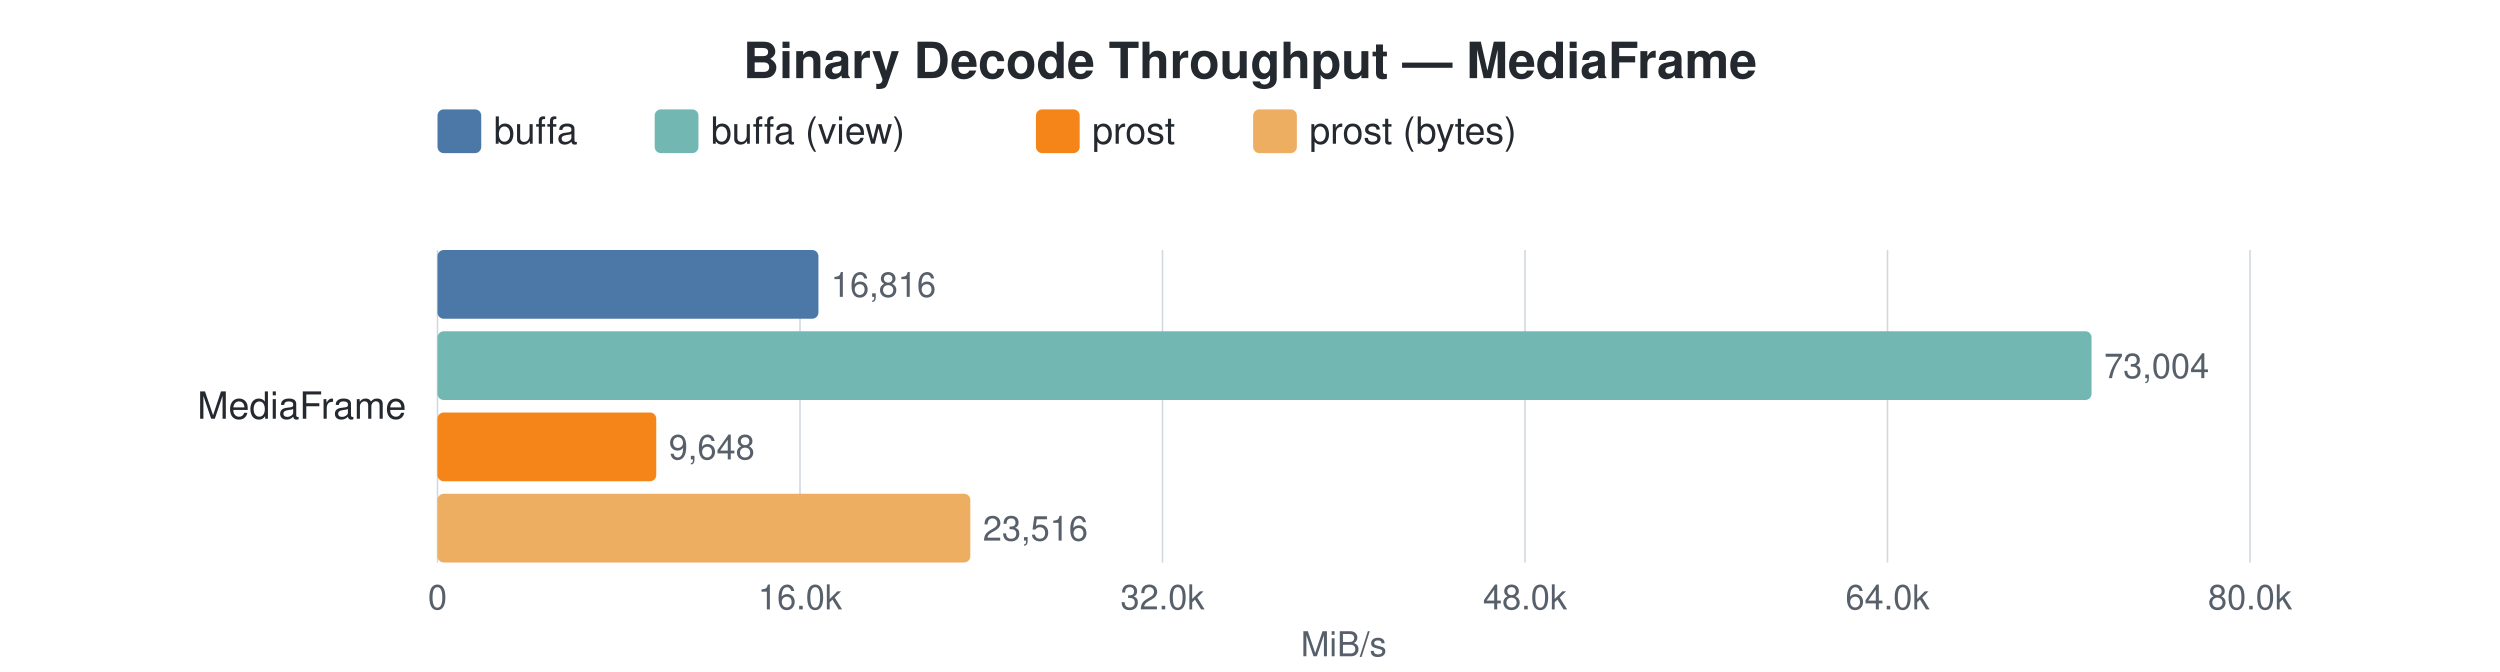
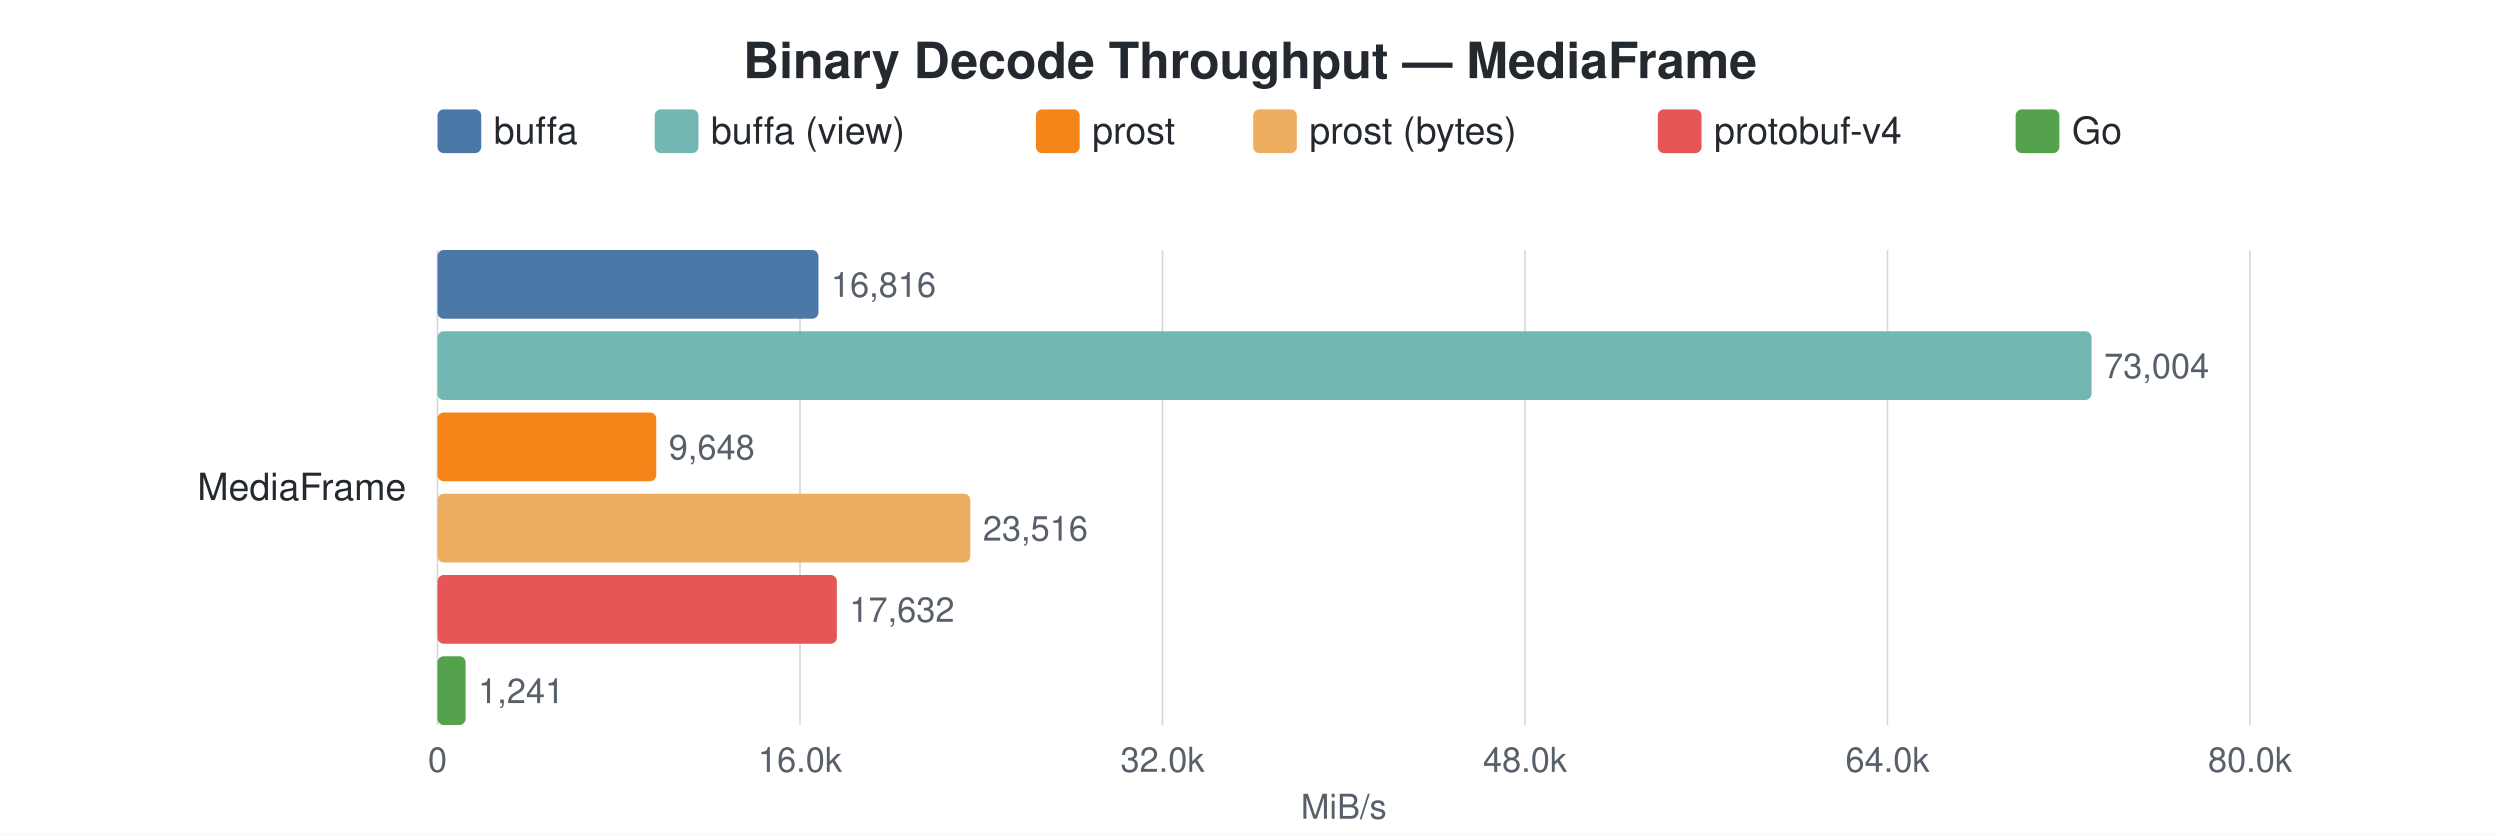
- <svg xmlns="http://www.w3.org/2000/svg" width="800" height="215" viewBox="0 0 800 215">
+ <svg xmlns="http://www.w3.org/2000/svg" width="800" height="267" viewBox="0 0 800 267">
  <style>
    text { font-family: -apple-system, BlinkMacSystemFont, "Segoe UI", Helvetica, Arial, sans-serif; }
    .title { font-size: 16px; font-weight: 600; fill: #24292f; }
    .label { font-size: 12px; fill: #24292f; }
    .value { font-size: 11px; fill: #57606a; }
    .axis-label { font-size: 11px; fill: #57606a; }
    .legend-text { font-size: 12px; fill: #24292f; }
    .grid { stroke: #d0d7de; stroke-width: 0.5; }
  </style>
  <rect width="100%" height="100%" fill="white" />
  <text x="400.0" y="25" text-anchor="middle" class="title">Binary Decode Throughput — MediaFrame</text>
  <rect x="140" y="35" width="14" height="14" rx="2" fill="#4C78A8" />
  <text x="158" y="46" class="legend-text">buffa</text>
  <rect x="209.5" y="35" width="14" height="14" rx="2" fill="#72B7B2" />
  <text x="227.5" y="46" class="legend-text">buffa (view)</text>
  <rect x="331.5" y="35" width="14" height="14" rx="2" fill="#F58518" />
  <text x="349.5" y="46" class="legend-text">prost</text>
  <rect x="401.0" y="35" width="14" height="14" rx="2" fill="#EEAE62" />
  <text x="419.0" y="46" class="legend-text">prost (bytes)</text>
-   <line x1="140.0" y1="80" x2="140.0" y2="180" class="grid" />
-   <text x="140.0" y="195" text-anchor="middle" class="axis-label">0</text>
-   <line x1="256.0" y1="80" x2="256.0" y2="180" class="grid" />
-   <text x="256.0" y="195" text-anchor="middle" class="axis-label">16.0k</text>
-   <line x1="372.0" y1="80" x2="372.0" y2="180" class="grid" />
-   <text x="372.0" y="195" text-anchor="middle" class="axis-label">32.0k</text>
-   <line x1="488.0" y1="80" x2="488.0" y2="180" class="grid" />
-   <text x="488.0" y="195" text-anchor="middle" class="axis-label">48.0k</text>
-   <line x1="604.0" y1="80" x2="604.0" y2="180" class="grid" />
-   <text x="604.0" y="195" text-anchor="middle" class="axis-label">64.0k</text>
-   <line x1="720.0" y1="80" x2="720.0" y2="180" class="grid" />
-   <text x="720.0" y="195" text-anchor="middle" class="axis-label">80.0k</text>
-   <text x="430.0" y="210" text-anchor="middle" class="axis-label">MiB/s</text>
-   <text x="130" y="134.0" text-anchor="end" class="label">MediaFrame</text>
+   <rect x="530.5" y="35" width="14" height="14" rx="2" fill="#E45756" />
+   <text x="548.5" y="46" class="legend-text">protobuf-v4</text>
+   <rect x="645.0" y="35" width="14" height="14" rx="2" fill="#54A24B" />
+   <text x="663.0" y="46" class="legend-text">Go</text>
+   <line x1="140.0" y1="80" x2="140.0" y2="232" class="grid" />
+   <text x="140.0" y="247" text-anchor="middle" class="axis-label">0</text>
+   <line x1="256.0" y1="80" x2="256.0" y2="232" class="grid" />
+   <text x="256.0" y="247" text-anchor="middle" class="axis-label">16.0k</text>
+   <line x1="372.0" y1="80" x2="372.0" y2="232" class="grid" />
+   <text x="372.0" y="247" text-anchor="middle" class="axis-label">32.0k</text>
+   <line x1="488.0" y1="80" x2="488.0" y2="232" class="grid" />
+   <text x="488.0" y="247" text-anchor="middle" class="axis-label">48.0k</text>
+   <line x1="604.0" y1="80" x2="604.0" y2="232" class="grid" />
+   <text x="604.0" y="247" text-anchor="middle" class="axis-label">64.0k</text>
+   <line x1="720.0" y1="80" x2="720.0" y2="232" class="grid" />
+   <text x="720.0" y="247" text-anchor="middle" class="axis-label">80.0k</text>
+   <text x="430.0" y="262" text-anchor="middle" class="axis-label">MiB/s</text>
+   <text x="130" y="160.0" text-anchor="end" class="label">MediaFrame</text>
  <rect x="140" y="80.0" width="121.9" height="22" rx="2" fill="#4C78A8" />
  <text x="265.9" y="95.0" class="value">16,816</text>
  <rect x="140" y="106.0" width="529.3" height="22" rx="2" fill="#72B7B2" />
  <text x="673.3" y="121.0" class="value">73,004</text>
  <rect x="140" y="132.0" width="70.0" height="22" rx="2" fill="#F58518" />
  <text x="214.0" y="147.0" class="value">9,648</text>
  <rect x="140" y="158.0" width="170.5" height="22" rx="2" fill="#EEAE62" />
  <text x="314.5" y="173.0" class="value">23,516</text>
+   <rect x="140" y="184.0" width="127.8" height="22" rx="2" fill="#E45756" />
+   <text x="271.8" y="199.0" class="value">17,632</text>
+   <rect x="140" y="210.0" width="9.0" height="22" rx="2" fill="#54A24B" />
+   <text x="153.0" y="225.0" class="value">1,241</text>
</svg>
